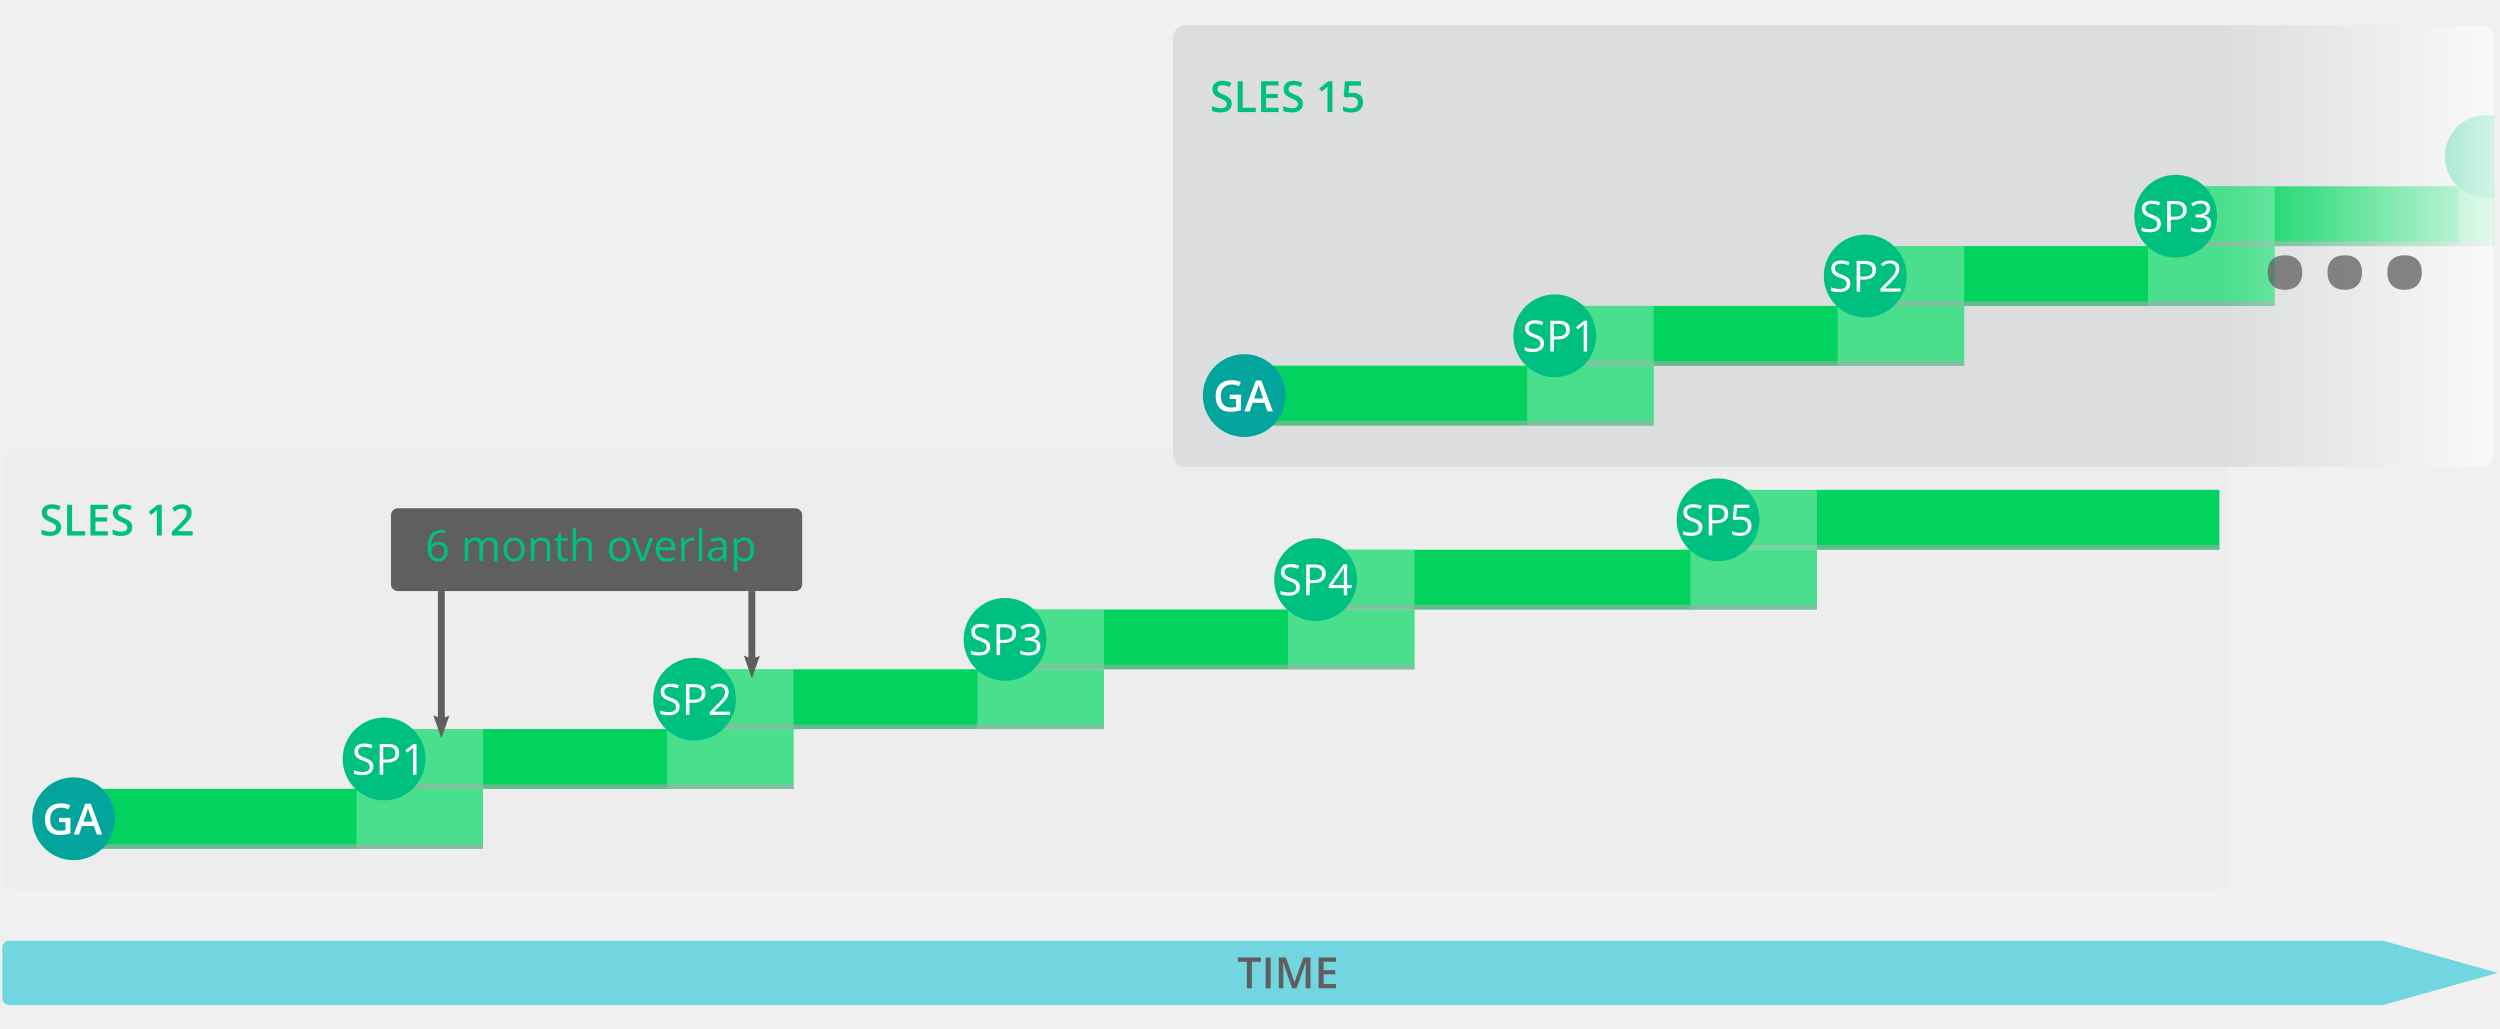
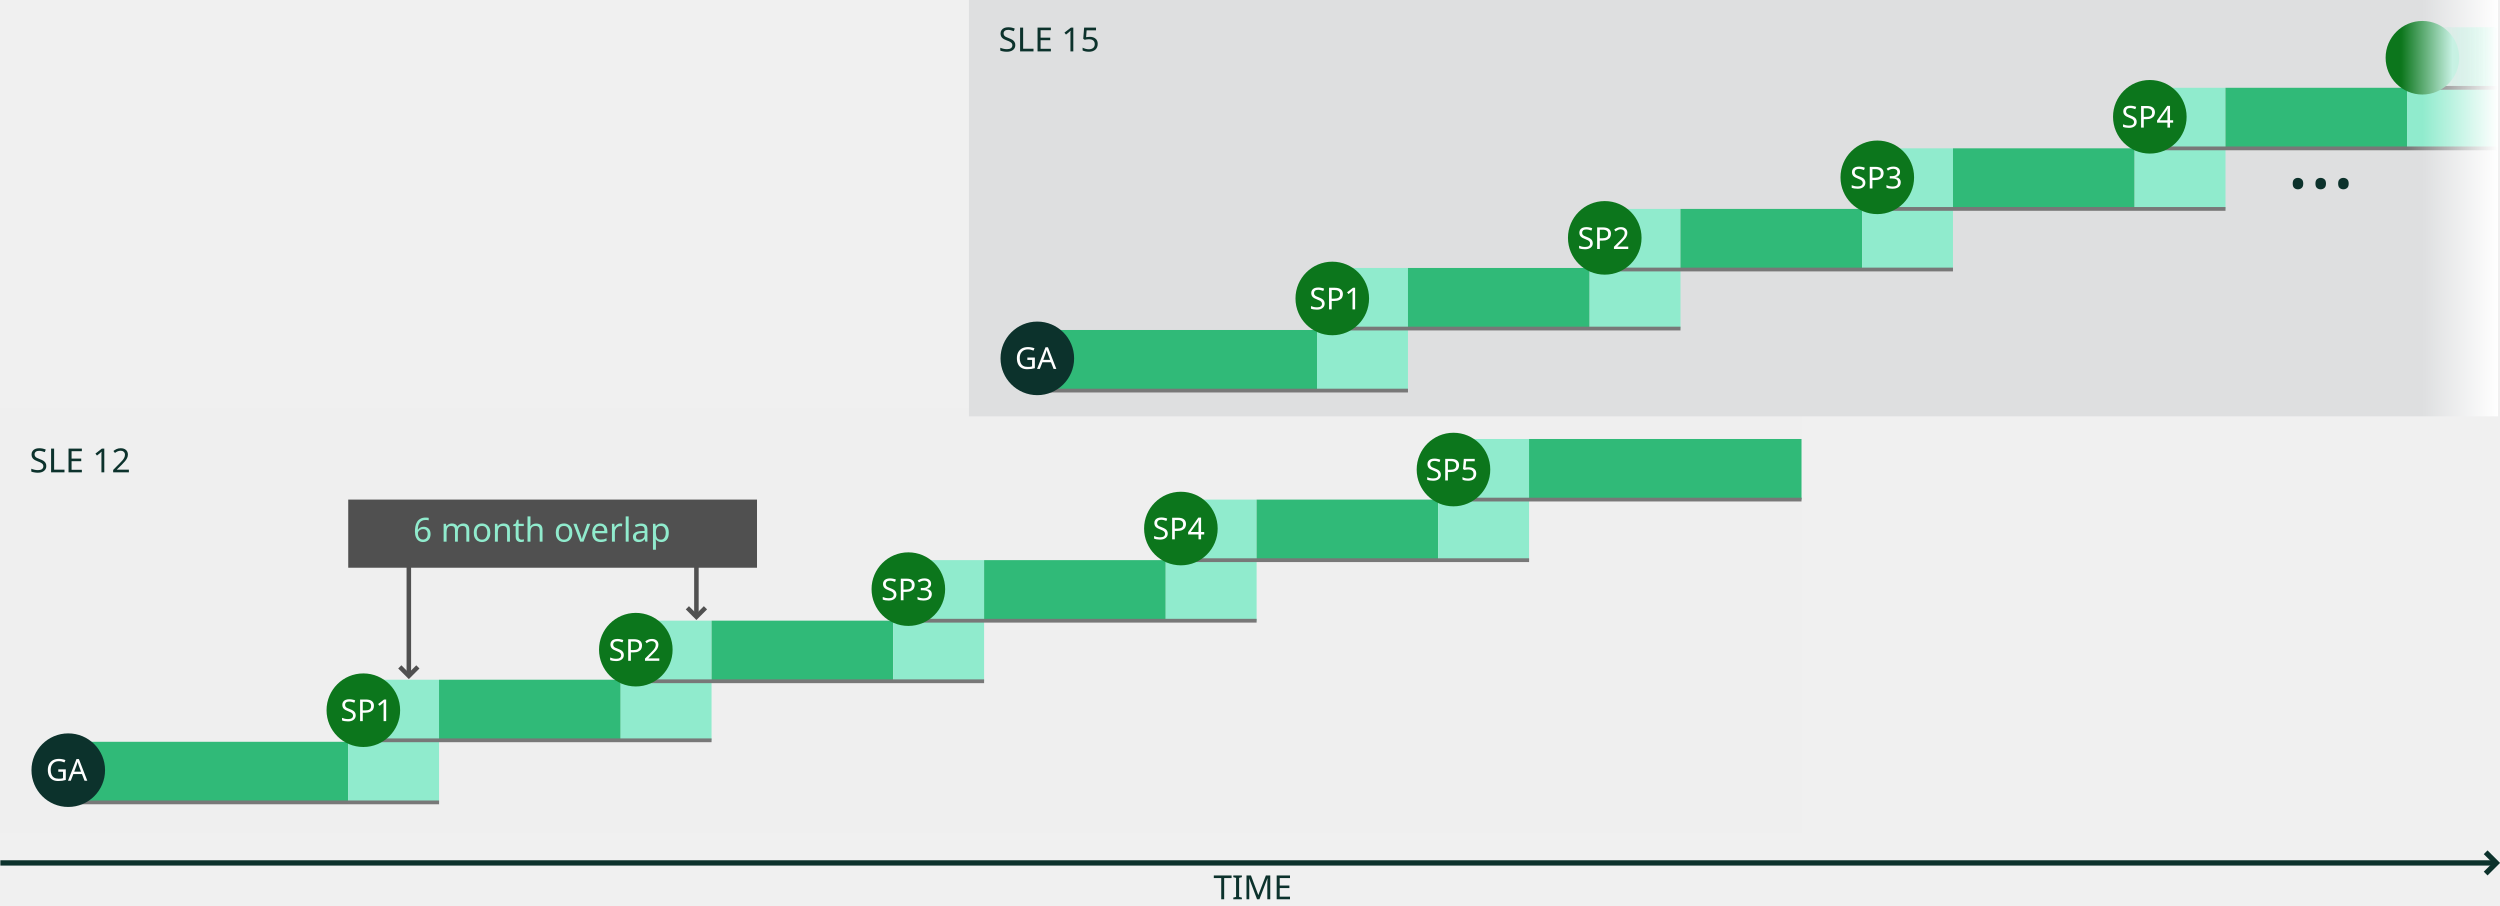
- <svg xmlns="http://www.w3.org/2000/svg" xmlns:xlink="http://www.w3.org/1999/xlink" id="svg137" version="1.1" height="447" width="1087">
-   <defs id="defs86">
-     <linearGradient id="linearGradient5393">
-       <stop id="stop5395" offset="0" style="stop-color:#ffffff;stop-" />
-       <stop id="stop5397" offset="1" style="stop-color:#ffffff;stop-opacity:0;" />
-     </linearGradient>
-     <linearGradient gradientTransform="matrix(1,0,0,1.156627,0,-1.722893)" gradientUnits="userSpaceOnUse" y2="41.785" x2="967.626" y1="41.785" x1="1109.556" id="linearGradient5399" xlink:href="#linearGradient5393" />
+ <svg xmlns="http://www.w3.org/2000/svg" xmlns:xlink="http://www.w3.org/1999/xlink" width="1651.36" height="598.24" viewBox="0 0 436.92 158.28" version="1.1" id="svg8">
+   <defs id="defs2">
+     <linearGradient id="linearGradient2169">
+       <stop offset="0" id="stop2165" stop-color="#787878" stop-opacity="1" />
+       <stop offset=".75" id="stop2173" stop-color="#787878" stop-opacity="1" />
+       <stop offset="1" id="stop2167" stop-color="#fff" stop-opacity="1" />
+     </linearGradient>
+     <linearGradient id="linearGradient2135">
+       <stop offset="0" id="stop2131" stop-color="#fff" stop-opacity="1" />
+       <stop offset="1" id="stop2133" stop-color="#787878" stop-opacity="1" />
+     </linearGradient>
+     <linearGradient id="linearGradient2127">
+       <stop offset="0" id="stop2123" stop-color="#0c761c" stop-opacity="1" />
+       <stop offset="1" id="stop2125" stop-color="#c7f1e3" stop-opacity="1" />
+     </linearGradient>
+     <linearGradient id="linearGradient2119">
+       <stop offset="0" id="stop2115" stop-color="#fff" stop-opacity="1" />
+       <stop offset="1" id="stop2117" stop-color="#90ebcd" stop-opacity="0" />
+     </linearGradient>
+     <linearGradient id="linearGradient2111">
+       <stop offset="0" id="stop2107" stop-color="#90ebcd" stop-opacity="1" />
+       <stop offset="1" id="stop2109" stop-color="#fff" stop-opacity="1" />
+     </linearGradient>
+     <linearGradient id="linearGradient1981">
+       <stop offset="0" id="stop1977" stop-color="#dedfe0" stop-opacity="1" />
+       <stop offset="1" id="stop1979" stop-color="#fff" stop-opacity="1" />
+     </linearGradient>
+     <marker markerWidth="3.06" markerHeight="4.71" refX="1.53" refY="2.35" orient="auto" id="marker8836481">
+       <path d="m.35.35 2 2-2 2" id="path2261" fill="#fff" fill-opacity="0" stroke="#0c322c" stroke-width="1" stroke-linecap="butt" stroke-linejoin="miter" stroke-opacity="1" />
+     </marker>
+     <linearGradient xlink:href="#linearGradient1981" id="linearGradient1983" x1="420.69" y1="31.75" x2="433.92" y2="31.75" gradientUnits="userSpaceOnUse" />
+     <linearGradient xlink:href="#linearGradient2111" id="linearGradient2113" x1="53.58" y1="175.15" x2="63.5" y2="175.15" gradientUnits="userSpaceOnUse" />
+     <linearGradient xlink:href="#linearGradient2119" id="linearGradient2121" x1="51.59" y1="175.15" x2="59.53" y2="175.15" gradientUnits="userSpaceOnUse" />
+     <linearGradient xlink:href="#linearGradient2127" id="linearGradient2129" x1="173.54" y1="174.89" x2="182.54" y2="174.89" gradientUnits="userSpaceOnUse" />
+     <linearGradient xlink:href="#linearGradient2135" id="linearGradient2137" x1="51.59" y1="179.92" x2="61.52" y2="179.92" gradientUnits="userSpaceOnUse" />
+     <linearGradient xlink:href="#linearGradient2169" id="linearGradient2171" x1="15.88" y1="179.92" x2="63.5" y2="179.92" gradientUnits="userSpaceOnUse" />
+     <marker id="DotL" refX="0" refY="0" orient="auto" overflow="visible">
+       <path d="M3.92 0a4 4 0 1 1-8 0 4 4 0 0 1 8 0z" id="path965" fill-rule="evenodd" stroke="#0c322c" stroke-width=".8pt" stroke-opacity="1" fill="#0c322c" fill-opacity="1" />
+     </marker>
+     <marker markerWidth="7.12" markerHeight="11.41" refX="3.56" refY="5.71" orient="auto" id="marker840">
+       <path d="m.7.7 5 5-5 5" id="path838" fill="none" stroke="#0c322c" stroke-width="2" stroke-linecap="butt" stroke-linejoin="miter" stroke-miterlimit="4" stroke-dasharray="none" stroke-opacity="1" />
+     </marker>
+     <marker markerWidth="3.06" markerHeight="4.71" refX="1.53" refY="2.35" orient="auto" id="marker868">
+       <path d="m2.7.35-2 2 2 2" id="path851-3" fill="none" stroke="#000" stroke-width="1" stroke-linecap="butt" stroke-linejoin="miter" stroke-opacity="1" />
+     </marker>
+     <marker markerWidth="3.06" markerHeight="4.71" refX="1.53" refY="2.35" orient="auto" id="marker883">
+       <path d="m.35.35 2 2-2 2" id="path851" fill="none" stroke="#000" stroke-width="1" stroke-linecap="butt" stroke-linejoin="miter" stroke-opacity="1" />
+     </marker>
+     <marker markerWidth="3.06" markerHeight="4.71" refX="1.53" refY="2.35" orient="auto" id="marker8684506">
+       <path d="m2.7.35-2 2 2 2" id="path1208" fill="#0c322c" stroke="#000" stroke-width="1" stroke-linecap="butt" stroke-linejoin="miter" stroke-opacity="1" />
+     </marker>
+     <marker markerWidth="3.06" markerHeight="4.71" refX="1.53" refY="2.35" orient="auto" id="marker8839976">
+       <path d="m.35.35 2 2-2 2" id="path1211" fill="#0c322c" stroke="#000" stroke-width="1" stroke-linecap="butt" stroke-linejoin="miter" stroke-opacity="1" />
+     </marker>
+     <marker markerWidth="3.06" markerHeight="4.71" refX="1.53" refY="2.35" orient="auto" id="marker86845062245">
+       <path d="m2.7.35-2 2 2 2" id="path1299" fill="#fff" stroke="#000" stroke-width="1" stroke-linecap="butt" stroke-linejoin="miter" stroke-opacity="1" />
+     </marker>
+     <marker markerWidth="3.06" markerHeight="4.71" refX="1.53" refY="2.35" orient="auto" id="marker88399767239">
+       <path d="m.35.35 2 2-2 2" id="path1302" fill="#fff" stroke="#000" stroke-width="1" stroke-linecap="butt" stroke-linejoin="miter" stroke-opacity="1" />
+     </marker>
+     <marker markerWidth="3.06" markerHeight="4.71" refX="1.53" refY="2.35" orient="auto" id="marker868450622454738">
+       <path d="m2.7.35-2 2 2 2" id="path1414" fill="#fff" stroke="#0c322c" stroke-width="1" stroke-linecap="butt" stroke-linejoin="miter" stroke-opacity="1" />
+     </marker>
+     <marker markerWidth="3.06" markerHeight="4.71" refX="1.53" refY="2.35" orient="auto" id="marker883997672393450">
+       <path d="m.35.35 2 2-2 2" id="path1417" fill="#fff" stroke="#0c322c" stroke-width="1" stroke-linecap="butt" stroke-linejoin="miter" stroke-opacity="1" />
+     </marker>
+     <marker markerWidth="3.06" markerHeight="4.71" refX="1.53" refY="2.35" orient="auto" id="marker8684112">
+       <path d="m2.7.35-2 2 2 2" id="path2096" fill="#fff" stroke="#0c322c" stroke-width="1" stroke-linecap="butt" stroke-linejoin="miter" stroke-opacity="1" fill-opacity="0" />
+     </marker>
+     <marker markerWidth="3.06" markerHeight="4.71" refX="1.53" refY="2.35" orient="auto" id="marker8834579">
+       <path d="m.35.35 2 2-2 2" id="path2099" fill="#fff" stroke="#0c322c" stroke-width="1" stroke-linecap="butt" stroke-linejoin="miter" stroke-opacity="1" fill-opacity="0" />
+     </marker>
+     <marker markerWidth="3.06" markerHeight="4.71" refX="1.53" refY="2.35" orient="auto" id="marker8836481-3">
+       <path d="m.35.35 2 2-2 2" id="path2261-0" fill="#fff" stroke="#0c322c" stroke-width="1" stroke-linecap="butt" stroke-linejoin="miter" stroke-opacity="1" fill-opacity="0" />
+     </marker>
+     <marker markerWidth="3.06" markerHeight="4.71" refX="1.53" refY="2.35" orient="auto" id="marker8836481-7">
+       <path d="m.35.35 2 2-2 2" id="path2261-5" fill="#fff" fill-opacity="0" stroke="#0c322c" stroke-width="1" stroke-linecap="butt" stroke-linejoin="miter" stroke-opacity="1" />
+     </marker>
+     <marker markerWidth="3.06" markerHeight="4.71" refX="1.53" refY="2.35" orient="auto" id="marker8836481-33559">
+       <path d="m.35.35 2 2-2 2" id="path3037" fill="#fff" stroke="#505050" stroke-width="1" stroke-linecap="butt" stroke-linejoin="miter" stroke-opacity="1" fill-opacity="0" />
+     </marker>
+     <marker markerWidth="3.06" markerHeight="4.71" refX="1.53" refY="2.35" orient="auto" id="marker8836481-33559-8">
+       <path d="m.35.35 2 2-2 2" id="path3037-9" fill="#fff" fill-opacity="0" stroke="#505050" stroke-width="1" stroke-linecap="butt" stroke-linejoin="miter" stroke-opacity="1" />
+     </marker>
  </defs>
-   <rect id="rect7" style="fill:#71d6e0" width="1037.5" height="28" x="1" y="409" rx="3" ry="3" />
-   <path id="path9" style="fill:#71d6e0" d="m 1086,423 -50,-14 v 28 z" />
-   <text id="text11" y="429.692" x="537.93" style="font-weight:600;font-size:18.75px;font-family:'Open Sans';fill:#5f5f5f" xml:space="preserve">TIME</text>
-   <rect id="rect13" style="fill:#ededed;stroke-width:1.075" width="968" height="192" x="1" y="195" rx="5" ry="5.783" />
-   <rect id="rect15" y="265" x="425" height="26" width="190" style="fill:#02d35f" />
-   <rect id="rect17" y="317" x="155" height="26" width="190" style="fill:#02d35f" />
-   <text id="text19" y="232.846" x="17.084" style="font-weight:600;font-size:18.75px;font-family:'Open Sans';fill:#00c081" xml:space="preserve">SLES 12</text>
-   <rect id="rect21" y="343" x="20" height="26" width="190" style="fill:#02d35f" />
-   <rect id="rect23" y="317" x="155" height="52" width="55" style="opacity:0.5;fill:#92ecba" />
-   <rect id="rect25" y="291" x="290" height="26" width="190" style="fill:#02d35f" />
-   <rect id="rect27" y="291" x="290" height="52" width="55" style="opacity:0.5;fill:#92ecba" />
-   <rect id="rect29" y="265" x="425" height="52" width="55" style="opacity:0.5;fill:#92ecba" />
-   <rect id="rect31" y="239" x="560" height="26" width="230" style="fill:#02d35f" />
-   <rect id="rect33" y="239" x="560" height="52" width="55" style="opacity:0.5;fill:#92ecba" />
-   <rect id="rect37" style="fill:#a7a9ac;fill-opacity:0.588" width="190" height="2" x="155" y="341" />
-   <rect id="rect39" style="fill:#a7a9ac;fill-opacity:0.588" width="190" height="2" x="20" y="367" />
-   <rect id="rect41" style="fill:#a7a9ac;fill-opacity:0.588" width="190" height="2" x="290" y="315" />
-   <rect id="rect43" style="fill:#a7a9ac;fill-opacity:0.588" width="190" height="2" x="425" y="289" />
-   <rect id="rect45" style="fill:#dcddde;stroke-width:1.075" width="574" height="192" x="510" y="11" rx="5" ry="5.783" />
-   <rect id="rect47" y="81" x="934" height="26" width="150" style="fill:#02d35f" />
-   <rect id="rect49" y="133" x="664" height="26" width="190" style="fill:#02d35f" />
-   <text id="text51" y="48.728" x="526.084" style="font-weight:600;font-size:18.75px;font-family:'Open Sans';fill:#00c081" xml:space="preserve">SLES 15</text>
-   <rect id="rect53" y="159" x="529" height="26" width="190" style="fill:#02d35f" />
-   <rect id="rect55" y="133" x="664" height="52" width="55" style="opacity:0.5;fill:#92ecba" />
-   <rect id="rect57" y="107" x="799" height="26" width="190" style="fill:#02d35f" />
-   <rect id="rect59" y="107" x="799" height="52" width="55" style="opacity:0.5;fill:#92ecba" />
-   <rect id="rect61" y="81" x="934" height="52" width="55" style="opacity:0.5;fill:#92ecba" />
-   <rect id="rect63" y="55" x="1069" height="52" width="15" style="opacity:0.5;fill:#92ecba" />
-   <rect id="rect65" style="fill:#a7a9ac;fill-opacity:0.588" width="190" height="2" x="664" y="157" />
-   <rect id="rect67" style="fill:#a7a9ac;fill-opacity:0.588" width="190" height="2" x="529" y="183" />
-   <rect id="rect69" style="fill:#a7a9ac;fill-opacity:0.588" width="190" height="2" x="799" y="131" />
-   <rect id="rect71" style="fill:#a7a9ac;fill-opacity:0.588" width="150" height="2" x="934" y="105" />
-   <circle id="circle73" style="fill:#00c081" cx="676" cy="146" r="18" />
-   <text id="text77" xml:space="preserve" style="font-size:18.75px;font-family:'Open Sans';fill:#ffffff" x="661.952" y="152.848">S<tspan id="tspan75" style="letter-spacing:-1px">P</tspan>1</text>
-   <circle id="circle79" style="fill:#00c081" cx="811" cy="120" r="18" />
-   <text id="text83" xml:space="preserve" style="font-size:18.75px;font-family:'Open Sans';fill:#ffffff" x="795.118" y="126.829">S<tspan id="tspan81" style="letter-spacing:-0.5px">P</tspan>2</text>
-   <circle id="circle85" style="fill:#02a49c" cx="541" cy="172" r="18" />
-   <text id="text87" xml:space="preserve" style="font-weight:600;font-size:18.75px;font-family:'Open Sans';fill:#ffffff" x="527.441" y="178.867">GA</text>
-   <circle id="circle89" style="fill:#00c081" cx="946" cy="94" r="18" />
-   <text id="text93" xml:space="preserve" style="font-size:18.75px;font-family:'Open Sans';fill:#ffffff" x="930.164" y="100.809">S<tspan id="tspan91" style="letter-spacing:-0.5px">P</tspan>3</text>
-   <path id="path95" d="m 1081,50 a 18,18 0 0 0 -18,18 18,18 0 0 0 18,18 18,18 0 0 0 3,-0.254 V 50.271 A 18,18 0 0 0 1081,50 Z" style="fill:#00c081" />
-   <path id="path97" d="m 969,11 v 192 h 110 c 2.77,0 5,-2.579 5,-5.783 V 16.783 C 1084,13.579 1081.77,11 1079,11 Z" style="fill:url(#linearGradient5399);stroke-width:1.075" />
-   <path id="path99" style="fill:#5f5f5f;fill-opacity:0.75" d="m 993.475,111 c -2.424,0 -4.275,0.639 -5.555,1.918 -1.279,1.279 -1.92,3.114 -1.92,5.508 0,2.361 0.641,4.214 1.92,5.559 1.28,1.344 3.13,2.016 5.555,2.016 2.424,0 4.277,-0.671 5.557,-2.016 1.313,-1.377 1.969,-3.231 1.969,-5.559 0,-2.295 -0.64,-4.099 -1.92,-5.41 C 997.801,111.671 995.933,111 993.475,111 Z m 26,0 c -2.424,0 -4.275,0.639 -5.555,1.918 -1.279,1.279 -1.92,3.114 -1.92,5.508 0,2.361 0.64,4.214 1.92,5.559 1.28,1.344 3.131,2.016 5.555,2.016 2.424,0 4.275,-0.671 5.555,-2.016 1.313,-1.377 1.971,-3.231 1.971,-5.559 0,-2.295 -0.64,-4.099 -1.92,-5.41 C 1023.801,111.671 1021.933,111 1019.475,111 Z m 26,0 c -2.424,0 -4.275,0.639 -5.555,1.918 -1.279,1.279 -1.92,3.114 -1.92,5.508 0,2.361 0.64,4.214 1.92,5.559 1.28,1.344 3.131,2.016 5.555,2.016 2.424,0 4.275,-0.671 5.555,-2.016 1.313,-1.377 1.971,-3.231 1.971,-5.559 0,-2.295 -0.64,-4.099 -1.92,-5.41 C 1049.801,111.671 1047.932,111 1045.475,111 Z" />
-   <circle id="circle101" style="fill:#02a49c" cx="32" cy="356" r="18" />
-   <text id="text103" xml:space="preserve" style="font-weight:600;font-size:18.75px;font-family:'Open Sans';fill:#ffffff" x="18.441" y="362.867">GA</text>
-   <circle id="circle105" style="fill:#00c081" cx="167" cy="330" r="18" />
-   <text id="text109" xml:space="preserve" style="font-size:18.75px;font-family:'Open Sans';fill:#ffffff" x="152.952" y="336.848">S<tspan id="tspan107" style="letter-spacing:-1px">P</tspan>1</text>
-   <circle id="circle111" style="fill:#00c081" cx="302" cy="304" r="18" />
-   <text id="text115" xml:space="preserve" style="font-size:18.75px;font-family:'Open Sans';fill:#ffffff" x="286.118" y="310.829">S<tspan id="tspan113" style="letter-spacing:-0.5px">P</tspan>2</text>
-   <circle id="circle123" style="fill:#00c081" cx="437" cy="278" r="18" />
-   <text id="text127" xml:space="preserve" style="font-size:18.75px;font-family:'Open Sans';fill:#ffffff" x="421.164" y="284.809">S<tspan id="tspan125" style="letter-spacing:-0.5px">P</tspan>3</text>
-   <rect id="rect129" ry="3" rx="3" y="221" x="170" height="36" width="178.785" style="fill:#5f5f5f" />
-   <text id="text131" y="243.943" x="184.864" style="font-size:18.75px;font-family:'Open Sans';fill:#00c081" xml:space="preserve">6 month overlap</text>
-   <path id="path133" d="m 190.392,257 v 54.84 l -2,-0.84 3.5,10 3.5,-9.846 -2,0.752 V 257 Z" style="fill:#5f5f5f" />
-   <path id="path135" d="m 325.392,257 v 28.84 l -2,-0.84 3.5,10 3.5,-9.846 -2,0.752 V 257 Z" style="fill:#5f5f5f" />
-   <rect id="rect31-5" y="213" x="735" height="26" width="230" style="fill:#02d35f" />
-   <rect id="rect35-2" style="fill:#a7a9ac;fill-opacity:0.588" width="230" height="2" x="735" y="237" />
-   <rect id="rect33-6" y="213" x="735" height="52" width="55" style="opacity:0.5;fill:#92ecba" />
-   <rect id="rect35" style="fill:#a7a9ac;fill-opacity:0.588" width="230" height="2" x="560" y="263" />
-   <circle id="circle117" style="fill:#00c081" cx="572" cy="252" r="18" />
-   <text id="text121" xml:space="preserve" style="font-size:18.75px;font-family:'Open Sans';fill:#ffffff" x="555.803" y="258.809">S<tspan id="tspan119" style="letter-spacing:-0.5px">P</tspan>4</text>
-   <circle id="circle117-9" style="fill:#00c081" cx="747" cy="226" r="18" />
-   <text id="text121-1" xml:space="preserve" style="font-size:18.75px;font-family:'Open Sans';fill:#ffffff" x="730.802" y="232.809">S<tspan id="tspan119-2" style="letter-spacing:-0.5px">P5</tspan>
+   <g id="layer1" transform="translate(2.65 23.81)">
+     <rect id="rect46" width="314.85" height="74.08" x="-2.65" y="47.63" ry="0" fill="#efefef" stroke-width="1.06" stroke-linecap="square" paint-order="fill markers stroke" stop-color="#000" />
+     <g id="g909" transform="matrix(1.33333 0 0 1 -10.58 -63.5)">
+       <rect id="rect48-6" width="35.72" height="10.58" x="15.88" y="169.33" fill="#30ba78" stroke-width="1.07" stroke-linecap="square" paint-order="fill markers stroke" stop-color="#000" />
+       <rect id="rect50-7" width="11.91" height="10.58" x="51.59" y="169.33" fill="#90ebcd" stroke-width=".87" stroke-linecap="square" paint-order="fill markers stroke" stop-color="#000" />
+       <path d="M15.88 179.92H63.5" id="path52-5" fill="none" stroke="#787878" stroke-width=".66" stroke-linecap="butt" stroke-linejoin="miter" stroke-miterlimit="4" stroke-dasharray="none" stroke-opacity="1" />
+     </g>
+     <g id="g1002" transform="matrix(1.33333 0 0 1 37.04 -74.35)">
+       <rect id="rect50-7-6-0" width="11.91" height="10.58" x="15.87" y="169.33" fill="#90ebcd" stroke-width=".87" stroke-linecap="square" paint-order="fill markers stroke" stop-color="#000" />
+       <rect id="rect48-6-5" width="23.81" height="10.58" x="27.78" y="169.33" fill="#30ba78" stroke-width=".87" stroke-linecap="square" paint-order="fill markers stroke" stop-color="#000" />
+       <rect id="rect50-7-6" width="11.91" height="10.58" x="51.59" y="169.33" fill="#90ebcd" stroke-width=".87" stroke-linecap="square" paint-order="fill markers stroke" stop-color="#000" />
+       <path d="M15.88 179.92H63.5" id="path52-5-2" fill="none" stroke="#787878" stroke-width=".66" stroke-linecap="butt" stroke-linejoin="miter" stroke-miterlimit="4" stroke-dasharray="none" stroke-opacity="1" />
+     </g>
+     <g id="g909-3-1" transform="matrix(1.33333 0 0 1 84.67 -84.67)">
+       <g id="g966-8">
+         <rect id="rect50-7-6-0-0" width="11.91" height="10.58" x="15.87" y="169.33" fill="#90ebcd" stroke-width=".87" stroke-linecap="square" paint-order="fill markers stroke" stop-color="#000" />
+         <rect id="rect48-6-5-7" width="23.81" height="10.58" x="27.78" y="169.33" fill="#30ba78" stroke-width=".87" stroke-linecap="square" paint-order="fill markers stroke" stop-color="#000" />
+         <rect id="rect50-7-6-9" width="11.91" height="10.58" x="51.59" y="169.33" fill="#90ebcd" stroke-width=".87" stroke-linecap="square" paint-order="fill markers stroke" stop-color="#000" />
+         <path d="M15.88 179.92H63.5" id="path52-5-2-2" fill="none" stroke="#787878" stroke-width=".66" stroke-linecap="butt" stroke-linejoin="miter" stroke-miterlimit="4" stroke-dasharray="none" stroke-opacity="1" />
+       </g>
+     </g>
+     <g id="g909-3-1-2" transform="matrix(1.33333 0 0 1 132.3 -95.25)">
+       <g id="g966-8-3">
+         <rect id="rect50-7-6-0-0-7" width="11.91" height="10.58" x="15.87" y="169.33" fill="#90ebcd" stroke-width=".87" stroke-linecap="square" paint-order="fill markers stroke" stop-color="#000" />
+         <rect id="rect48-6-5-7-5" width="23.81" height="10.58" x="27.78" y="169.33" fill="#30ba78" stroke-width=".87" stroke-linecap="square" paint-order="fill markers stroke" stop-color="#000" />
+         <rect id="rect50-7-6-9-9" width="11.91" height="10.58" x="51.59" y="169.33" fill="#90ebcd" stroke-width=".87" stroke-linecap="square" paint-order="fill markers stroke" stop-color="#000" />
+         <path d="M15.88 179.92H63.5" id="path52-5-2-2-2" fill="none" stroke="#787878" stroke-width=".66" stroke-linecap="butt" stroke-linejoin="miter" stroke-miterlimit="4" stroke-dasharray="none" stroke-opacity="1" />
+       </g>
+     </g>
+     <g id="g909-3-1-28" transform="matrix(1.33333 0 0 1 179.92 -105.83)">
+       <g id="g966-8-9">
+         <rect id="rect50-7-6-0-0-73" width="11.91" height="10.58" x="15.87" y="169.33" fill="#90ebcd" stroke-width=".87" stroke-linecap="square" paint-order="fill markers stroke" stop-color="#000" />
+         <rect id="rect48-6-5-7-6" width="23.81" height="10.58" x="27.78" y="169.33" fill="#30ba78" stroke-width=".87" stroke-linecap="square" paint-order="fill markers stroke" stop-color="#000" />
+         <rect id="rect50-7-6-9-1" width="11.91" height="10.58" x="51.59" y="169.33" fill="#90ebcd" stroke-width=".87" stroke-linecap="square" paint-order="fill markers stroke" stop-color="#000" />
+         <path d="M15.88 179.92H63.5" id="path52-5-2-2-29" fill="none" stroke="#787878" stroke-width=".66" stroke-linecap="butt" stroke-linejoin="miter" stroke-miterlimit="4" stroke-dasharray="none" stroke-opacity="1" />
+       </g>
+     </g>
+     <g id="g909-3" transform="matrix(-1.33333 0 0 1 333.37 -116.42)">
+       <rect id="rect48-6-1" width="35.72" height="10.58" x="15.88" y="169.33" fill="#30ba78" stroke-width="1.07" stroke-linecap="square" paint-order="fill markers stroke" stop-color="#000" />
+       <rect id="rect50-7-9" width="11.91" height="10.58" x="51.59" y="169.33" fill="#90ebcd" stroke-width=".87" stroke-linecap="square" paint-order="fill markers stroke" stop-color="#000" />
+       <path d="M15.88 179.92H63.5" id="path52-5-4" fill="none" stroke="#787878" stroke-width=".66" stroke-linecap="butt" stroke-linejoin="miter" stroke-miterlimit="4" stroke-dasharray="none" stroke-opacity="1" />
+     </g>
+     <path d="M-2.12 127h434.98" id="path2233" fill="none" stroke="#0c322c" stroke-width=".93" stroke-linecap="square" stroke-linejoin="miter" stroke-miterlimit="4" stroke-dasharray="none" stroke-opacity="1" marker-end="url(#marker8836481)" />
+     <g id="g1660" transform="translate(-141.53 -66.48)">
+       <circle id="path1636" cx="150.81" cy="177.27" r="6.43" fill="#0c322c" stroke="none" stroke-width=".75" stroke-linecap="square" stroke-miterlimit="4" stroke-dasharray="none" stroke-opacity="1" paint-order="fill markers stroke" stop-color="#000" />
+       <text xml:space="preserve" style="line-height:1.25;-inkscape-font-specification:Caladea" x="146.91" y="179.12" id="text1655" font-size="5.29" font-family="Caladea" letter-spacing="0" stroke-width=".26">
+         <tspan id="tspan1653" x="146.91" y="179.12" style="-inkscape-font-specification:'Poppins Medium'" font-style="normal" font-variant="normal" font-weight="500" font-stretch="normal" font-size="5.29" font-family="Poppins" fill="#fff" stroke-width=".26">GA</tspan>
+       </text>
+     </g>
+     <g id="g1669-0" transform="translate(-116.42 -71.44)">
+       <circle id="path1636-8-9" cx="177.27" cy="171.75" r="6.43" fill="#0c761c" fill-opacity="1" stroke="none" stroke-width=".75" stroke-linecap="square" stroke-miterlimit="4" stroke-dasharray="none" stroke-opacity="1" paint-order="fill markers stroke" stop-color="#000" />
+       <text xml:space="preserve" style="line-height:1.25;-inkscape-font-specification:Caladea" x="173.28" y="173.66" id="text1664-1" font-size="5.29" font-family="Caladea" letter-spacing="0" stroke-width=".26">
+         <tspan id="tspan1662-9" x="173.28" y="173.66" style="-inkscape-font-specification:'Poppins Medium'" font-style="normal" font-variant="normal" font-weight="500" font-stretch="normal" font-size="5.29" font-family="Poppins" fill="#fff" stroke-width=".26">SP1</tspan>
+       </text>
+     </g>
+     <g id="g1669-6" transform="translate(-68.8 -82.02)">
+       <circle id="path1636-8-2" cx="177.27" cy="171.75" r="6.43" fill="#0c761c" fill-opacity="1" stroke="none" stroke-width=".75" stroke-linecap="square" stroke-miterlimit="4" stroke-dasharray="none" stroke-opacity="1" paint-order="fill markers stroke" stop-color="#000" />
+       <text xml:space="preserve" style="line-height:1.25;-inkscape-font-specification:Caladea" x="172.52" y="173.7" id="text1664-5" font-size="5.29" font-family="Caladea" letter-spacing="0" stroke-width=".26">
+         <tspan id="tspan1662-4" x="172.52" y="173.7" style="-inkscape-font-specification:'Poppins Medium'" font-style="normal" font-variant="normal" font-weight="500" font-stretch="normal" font-size="5.29" font-family="Poppins" fill="#fff" stroke-width=".26">SP2</tspan>
+       </text>
+     </g>
+     <g id="g1669-4" transform="translate(-21.17 -92.6)">
+       <circle id="path1636-8-99" cx="177.27" cy="171.75" r="6.43" fill="#0c761c" fill-opacity="1" stroke="none" stroke-width=".75" stroke-linecap="square" stroke-miterlimit="4" stroke-dasharray="none" stroke-opacity="1" paint-order="fill markers stroke" stop-color="#000" />
+       <text xml:space="preserve" style="line-height:1.25;-inkscape-font-specification:Caladea" x="172.53" y="173.7" id="text1664-3" font-size="5.29" font-family="Caladea" letter-spacing="0" stroke-width=".26">
+         <tspan id="tspan1662-6" x="172.53" y="173.7" style="-inkscape-font-specification:'Poppins Medium'" font-style="normal" font-variant="normal" font-weight="500" font-stretch="normal" font-size="5.29" font-family="Poppins" fill="#fff" stroke-width=".26">SP3</tspan>
+       </text>
+     </g>
+     <g id="g1669-05" transform="translate(26.46 -103.19)">
+       <circle id="path1636-8-0" cx="177.27" cy="171.75" r="6.43" fill="#0c761c" fill-opacity="1" stroke="none" stroke-width=".75" stroke-linecap="square" stroke-miterlimit="4" stroke-dasharray="none" stroke-opacity="1" paint-order="fill markers stroke" stop-color="#000" />
+       <text xml:space="preserve" style="line-height:1.25;-inkscape-font-specification:Caladea" x="172.32" y="173.64" id="text1664-2" font-size="5.29" font-family="Caladea" letter-spacing="0" stroke-width=".26">
+         <tspan id="tspan1662-94" x="172.32" y="173.64" style="-inkscape-font-specification:'Poppins Medium'" font-style="normal" font-variant="normal" font-weight="500" font-stretch="normal" font-size="5.29" font-family="Poppins" fill="#fff" stroke-width=".26">SP4</tspan>
+       </text>
+     </g>
+     <g id="g1669-3" transform="translate(74.1 -113.5)">
+       <circle id="path1636-8-5" cx="177.27" cy="171.75" r="6.43" fill="#0c761c" fill-opacity="1" stroke="none" stroke-width=".75" stroke-linecap="square" stroke-miterlimit="4" stroke-dasharray="none" stroke-opacity="1" paint-order="fill markers stroke" stop-color="#000" />
+       <text xml:space="preserve" style="line-height:1.25;-inkscape-font-specification:Caladea" x="172.41" y="173.66" id="text1664-17" font-size="5.29" font-family="Caladea" letter-spacing="0" stroke-width=".26">
+         <tspan id="tspan1662-43" x="172.41" y="173.66" style="-inkscape-font-specification:'Poppins Medium'" font-style="normal" font-variant="normal" font-weight="500" font-stretch="normal" font-size="5.29" font-family="Poppins" fill="#fff" stroke-width=".26">SP5</tspan>
+       </text>
+     </g>
+     <rect id="rect46-4" width="267.23" height="72.76" x="166.69" y="-23.81" ry="0" fill="url(#linearGradient1983)" fill-opacity="1" stroke-width="1.06" stroke-linecap="square" paint-order="fill markers stroke" stop-color="#000" />
+     <g id="g909-2" transform="matrix(1.33333 0 0 1 158.75 -135.47)">
+       <rect id="rect48-6-2" width="35.72" height="10.58" x="15.88" y="169.33" fill="#30ba78" stroke-width="1.07" stroke-linecap="square" paint-order="fill markers stroke" stop-color="#000" />
+       <rect id="rect50-7-64" width="11.91" height="10.58" x="51.59" y="169.33" fill="#90ebcd" stroke-width=".87" stroke-linecap="square" paint-order="fill markers stroke" stop-color="#000" />
+       <path d="M15.88 179.92H63.5" id="path52-5-1" fill="none" stroke="#787878" stroke-width=".66" stroke-linecap="butt" stroke-linejoin="miter" stroke-miterlimit="4" stroke-dasharray="none" stroke-opacity="1" />
+     </g>
+     <g id="g1002-2" transform="matrix(1.33333 0 0 1 206.38 -146.31)">
+       <rect id="rect50-7-6-0-8" width="11.91" height="10.58" x="15.87" y="169.33" fill="#90ebcd" stroke-width=".87" stroke-linecap="square" paint-order="fill markers stroke" stop-color="#000" />
+       <rect id="rect48-6-5-8" width="23.81" height="10.58" x="27.78" y="169.33" fill="#30ba78" stroke-width=".87" stroke-linecap="square" paint-order="fill markers stroke" stop-color="#000" />
+       <rect id="rect50-7-6-92" width="11.91" height="10.58" x="51.59" y="169.33" fill="#90ebcd" stroke-width=".87" stroke-linecap="square" paint-order="fill markers stroke" stop-color="#000" />
+       <path d="M15.88 179.92H63.5" id="path52-5-2-8" fill="none" stroke="#787878" stroke-width=".66" stroke-linecap="butt" stroke-linejoin="miter" stroke-miterlimit="4" stroke-dasharray="none" stroke-opacity="1" />
+     </g>
+     <g id="g909-3-1-8" transform="matrix(1.33333 0 0 1 254 -156.63)">
+       <g id="g966-8-8">
+         <rect id="rect50-7-6-0-0-6" width="11.91" height="10.58" x="15.87" y="169.33" fill="#90ebcd" stroke-width=".87" stroke-linecap="square" paint-order="fill markers stroke" stop-color="#000" />
+         <rect id="rect48-6-5-7-8" width="23.81" height="10.58" x="27.78" y="169.33" fill="#30ba78" stroke-width=".87" stroke-linecap="square" paint-order="fill markers stroke" stop-color="#000" />
+         <rect id="rect50-7-6-9-3" width="11.91" height="10.58" x="51.59" y="169.33" fill="#90ebcd" stroke-width=".87" stroke-linecap="square" paint-order="fill markers stroke" stop-color="#000" />
+         <path d="M15.88 179.92H63.5" id="path52-5-2-2-8" fill="none" stroke="#787878" stroke-width=".66" stroke-linecap="butt" stroke-linejoin="miter" stroke-miterlimit="4" stroke-dasharray="none" stroke-opacity="1" />
+       </g>
+     </g>
+     <g id="g909-3-1-2-3" transform="matrix(1.33333 0 0 1 301.63 -167.22)">
+       <g id="g966-8-3-3">
+         <rect id="rect50-7-6-0-0-7-3" width="11.91" height="10.58" x="15.87" y="169.33" fill="#90ebcd" stroke-width=".87" stroke-linecap="square" paint-order="fill markers stroke" stop-color="#000" />
+         <rect id="rect48-6-5-7-5-8" width="23.81" height="10.58" x="27.78" y="169.33" fill="#30ba78" stroke-width=".87" stroke-linecap="square" paint-order="fill markers stroke" stop-color="#000" />
+         <rect id="rect50-7-6-9-9-0" width="11.91" height="10.58" x="51.59" y="169.33" fill="#90ebcd" stroke-width=".87" stroke-linecap="square" paint-order="fill markers stroke" stop-color="#000" />
+         <path d="M15.88 179.92H63.5" id="path52-5-2-2-2-4" fill="none" stroke="#787878" stroke-width=".66" stroke-linecap="butt" stroke-linejoin="miter" stroke-miterlimit="4" stroke-dasharray="none" stroke-opacity="1" />
+       </g>
+     </g>
+     <g id="g909-3-1-28-7" transform="matrix(1.33333 0 0 1 349.25 -177.8)">
+       <g id="g966-8-9-6">
+         <rect id="rect50-7-6-0-0-73-8" width="11.91" height="10.58" x="15.87" y="169.33" fill="#90ebcd" stroke-width=".87" stroke-linecap="square" paint-order="fill markers stroke" stop-color="#000" />
+         <rect id="rect48-6-5-7-6-9" width="23.81" height="10.58" x="27.78" y="169.33" fill="#30ba78" stroke-width=".87" stroke-linecap="square" paint-order="fill markers stroke" stop-color="#000" />
+         <rect id="rect50-7-6-9-1-0" width="11.91" height="10.58" x="51.59" y="169.33" fill="url(#linearGradient2113)" stroke-width=".87" stroke-linecap="square" paint-order="fill markers stroke" stop-color="#000" />
+         <path d="M15.88 179.92H63.5" id="path52-5-2-2-29-6" fill="none" stroke="url(#linearGradient2171)" stroke-width=".66" stroke-linecap="butt" stroke-linejoin="miter" stroke-miterlimit="4" stroke-dasharray="none" stroke-opacity="1" />
+       </g>
+     </g>
+     <g id="g909-3-8" transform="matrix(-1.33333 0 0 1 502.7 -188.38)">
+       <rect id="rect50-7-9-9" width="11.91" height="10.58" x="51.59" y="169.33" fill="url(#linearGradient2121)" stroke-width=".87" stroke-linecap="square" paint-order="fill markers stroke" stop-color="#000" />
+       <path d="M51.6 179.92h11.9" id="path52-5-4-0" fill="none" stroke="url(#linearGradient2137)" stroke-width=".66" stroke-linecap="butt" stroke-linejoin="miter" stroke-miterlimit="4" stroke-dasharray="none" stroke-opacity="1" />
+     </g>
+     <g id="g1660-3" transform="translate(27.83 -138.45)">
+       <circle id="path1636-3" cx="150.81" cy="177.27" r="6.43" fill="#0c322c" stroke="none" stroke-width=".75" stroke-linecap="square" stroke-miterlimit="4" stroke-dasharray="none" stroke-opacity="1" paint-order="fill markers stroke" stop-color="#000" />
+       <text xml:space="preserve" style="line-height:1.25;-inkscape-font-specification:Caladea" x="146.91" y="179.12" id="text1655-3" font-size="5.29" font-family="Caladea" letter-spacing="0" stroke-width=".26">
+         <tspan id="tspan1653-7" x="146.91" y="179.12" style="-inkscape-font-specification:'Poppins Medium'" font-style="normal" font-variant="normal" font-weight="500" font-stretch="normal" font-size="5.29" font-family="Poppins" fill="#fff" stroke-width=".26">GA</tspan>
+       </text>
+     </g>
+     <g id="g1669-0-3" transform="translate(52.92 -143.4)">
+       <circle id="path1636-8-9-2" cx="177.27" cy="171.75" r="6.43" fill="#0c761c" fill-opacity="1" stroke="none" stroke-width=".75" stroke-linecap="square" stroke-miterlimit="4" stroke-dasharray="none" stroke-opacity="1" paint-order="fill markers stroke" stop-color="#000" />
+       <text xml:space="preserve" style="line-height:1.25;-inkscape-font-specification:Caladea" x="173.28" y="173.66" id="text1664-1-6" font-size="5.29" font-family="Caladea" letter-spacing="0" stroke-width=".26">
+         <tspan id="tspan1662-9-5" x="173.28" y="173.66" style="-inkscape-font-specification:'Poppins Medium'" font-style="normal" font-variant="normal" font-weight="500" font-stretch="normal" font-size="5.29" font-family="Poppins" fill="#fff" stroke-width=".26">SP1</tspan>
+       </text>
+     </g>
+     <g id="g1669-6-2" transform="translate(100.54 -153.99)">
+       <circle id="path1636-8-2-6" cx="177.27" cy="171.75" r="6.43" fill="#0c761c" fill-opacity="1" stroke="none" stroke-width=".75" stroke-linecap="square" stroke-miterlimit="4" stroke-dasharray="none" stroke-opacity="1" paint-order="fill markers stroke" stop-color="#000" />
+       <text xml:space="preserve" style="line-height:1.25;-inkscape-font-specification:Caladea" x="172.52" y="173.7" id="text1664-5-5" font-size="5.29" font-family="Caladea" letter-spacing="0" stroke-width=".26">
+         <tspan id="tspan1662-4-8" x="172.52" y="173.7" style="-inkscape-font-specification:'Poppins Medium'" font-style="normal" font-variant="normal" font-weight="500" font-stretch="normal" font-size="5.29" font-family="Poppins" fill="#fff" stroke-width=".26">SP2</tspan>
+       </text>
+     </g>
+     <g id="g1669-4-7" transform="translate(148.17 -164.57)">
+       <circle id="path1636-8-99-9" cx="177.27" cy="171.75" r="6.43" fill="#0c761c" fill-opacity="1" stroke="none" stroke-width=".75" stroke-linecap="square" stroke-miterlimit="4" stroke-dasharray="none" stroke-opacity="1" paint-order="fill markers stroke" stop-color="#000" />
+       <text xml:space="preserve" style="line-height:1.25;-inkscape-font-specification:Caladea" x="172.53" y="173.7" id="text1664-3-6" font-size="5.29" font-family="Caladea" letter-spacing="0" stroke-width=".26">
+         <tspan id="tspan1662-6-0" x="172.53" y="173.7" style="-inkscape-font-specification:'Poppins Medium'" font-style="normal" font-variant="normal" font-weight="500" font-stretch="normal" font-size="5.29" font-family="Poppins" fill="#fff" stroke-width=".26">SP3</tspan>
+       </text>
+     </g>
+     <g id="g1669-05-4" transform="translate(195.8 -175.15)">
+       <circle id="path1636-8-0-1" cx="177.27" cy="171.75" r="6.43" fill="#0c761c" fill-opacity="1" stroke="none" stroke-width=".75" stroke-linecap="square" stroke-miterlimit="4" stroke-dasharray="none" stroke-opacity="1" paint-order="fill markers stroke" stop-color="#000" />
+       <text xml:space="preserve" style="line-height:1.25;-inkscape-font-specification:Caladea" x="172.32" y="173.64" id="text1664-2-0" font-size="5.29" font-family="Caladea" letter-spacing="0" stroke-width=".26">
+         <tspan id="tspan1662-94-4" x="172.32" y="173.64" style="-inkscape-font-specification:'Poppins Medium'" font-style="normal" font-variant="normal" font-weight="500" font-stretch="normal" font-size="5.29" font-family="Poppins" fill="#fff" stroke-width=".26">SP4</tspan>
+       </text>
+     </g>
+     <g id="g1669-3-8" transform="translate(243.44 -185.47)">
+       <circle id="path1636-8-5-7" cx="177.27" cy="171.75" r="6.43" fill="url(#linearGradient2129)" fill-opacity="1" stroke="none" stroke-width=".75" stroke-linecap="square" stroke-miterlimit="4" stroke-dasharray="none" stroke-opacity="1" paint-order="fill markers stroke" stop-color="#000" />
+     </g>
+     <text xml:space="preserve" style="line-height:1.25;-inkscape-font-specification:'Poppins Medium'" x="209.42" y="133.35" id="text2677" font-style="normal" font-variant="normal" font-weight="500" font-stretch="normal" font-size="5.82" font-family="Poppins" letter-spacing="0" fill="#0c322c" stroke-width=".26">
+       <tspan id="tspan2675" x="209.42" y="133.35" style="-inkscape-font-specification:'Poppins Medium'" font-style="normal" font-variant="normal" font-weight="500" font-stretch="normal" font-size="5.82" font-family="Poppins" fill="#0c322c" stroke-width=".26">TIME</tspan>
+     </text>
+     <text xml:space="preserve" style="line-height:1.25;-inkscape-font-specification:'Poppins Medium'" x="2.52" y="58.74" id="text2677-9" font-style="normal" font-variant="normal" font-weight="500" font-stretch="normal" font-size="5.82" font-family="Poppins" letter-spacing="0" fill="#0c322c" stroke-width=".26">
+       <tspan id="tspan2675-3" x="2.52" y="58.74" style="-inkscape-font-specification:'Poppins Medium'" font-style="normal" font-variant="normal" font-weight="500" font-stretch="normal" font-size="5.82" font-family="Poppins" fill="#0c322c" stroke-width=".26">SLE 12</tspan>
+     </text>
+     <text xml:space="preserve" style="line-height:1.25;-inkscape-font-specification:'Poppins Medium'" x="171.87" y="-14.83" id="text2677-92" font-style="normal" font-variant="normal" font-weight="500" font-stretch="normal" font-size="5.82" font-family="Poppins" letter-spacing="0" fill="#0c322c" stroke-width=".26">
+       <tspan id="tspan2675-8" x="171.87" y="-14.83" style="-inkscape-font-specification:'Poppins Medium'" font-style="normal" font-variant="normal" font-weight="500" font-stretch="normal" font-size="5.82" font-family="Poppins" fill="#0c322c" stroke-width=".26">SLE 15</tspan>
+     </text>
+     <path d="M68.8 75.67v18" id="path2233-7" fill="#c0c2c4" stroke="#505050" stroke-width=".79" stroke-linecap="square" stroke-linejoin="miter" stroke-miterlimit="4" stroke-dasharray="none" stroke-opacity="1" marker-end="url(#marker8836481-33559)" />
+     <path d="M119.06 74.88v8.46" id="path2233-7-1" fill="#c0c2c4" stroke="#505050" stroke-width=".79" stroke-linecap="square" stroke-linejoin="miter" stroke-miterlimit="4" stroke-dasharray="none" stroke-opacity="1" marker-end="url(#marker8836481-33559-8)" />
+     <rect id="rect3478" width="71.44" height="11.91" x="58.21" y="63.5" fill="#505050" fill-opacity="1" stroke="none" stroke-width=".79" stroke-linecap="square" stroke-miterlimit="4" stroke-dasharray="none" stroke-opacity="1" paint-order="fill markers stroke" stop-color="#000" />
+     <text xml:space="preserve" style="line-height:1.25;-inkscape-font-specification:Caladea" x="69.54" y="70.86" id="text3482" font-size="5.82" font-family="Caladea" letter-spacing="0" stroke-width=".26">
+       <tspan id="tspan3480" x="69.54" y="70.86" style="-inkscape-font-specification:'Poppins Medium'" font-style="normal" font-variant="normal" font-weight="500" font-stretch="normal" font-size="5.82" font-family="Poppins" fill="#90ebcd" stroke-width=".26">6 month overlap</tspan>
+     </text>
+   </g>
+   <text xml:space="preserve" style="line-height:1.25;-inkscape-font-specification:Caladea" x="399.63" y="32.88" id="text4327" font-size="14.82" font-family="Caladea" letter-spacing="0" stroke-width=".26">
+     <tspan id="tspan4325" x="399.63" y="32.88" style="-inkscape-font-specification:'Poppins Medium'" font-style="normal" font-variant="normal" font-weight="500" font-stretch="normal" font-size="14.82" font-family="Poppins" fill="#0c322c" stroke-width=".26">...</tspan>
  </text>
</svg>
